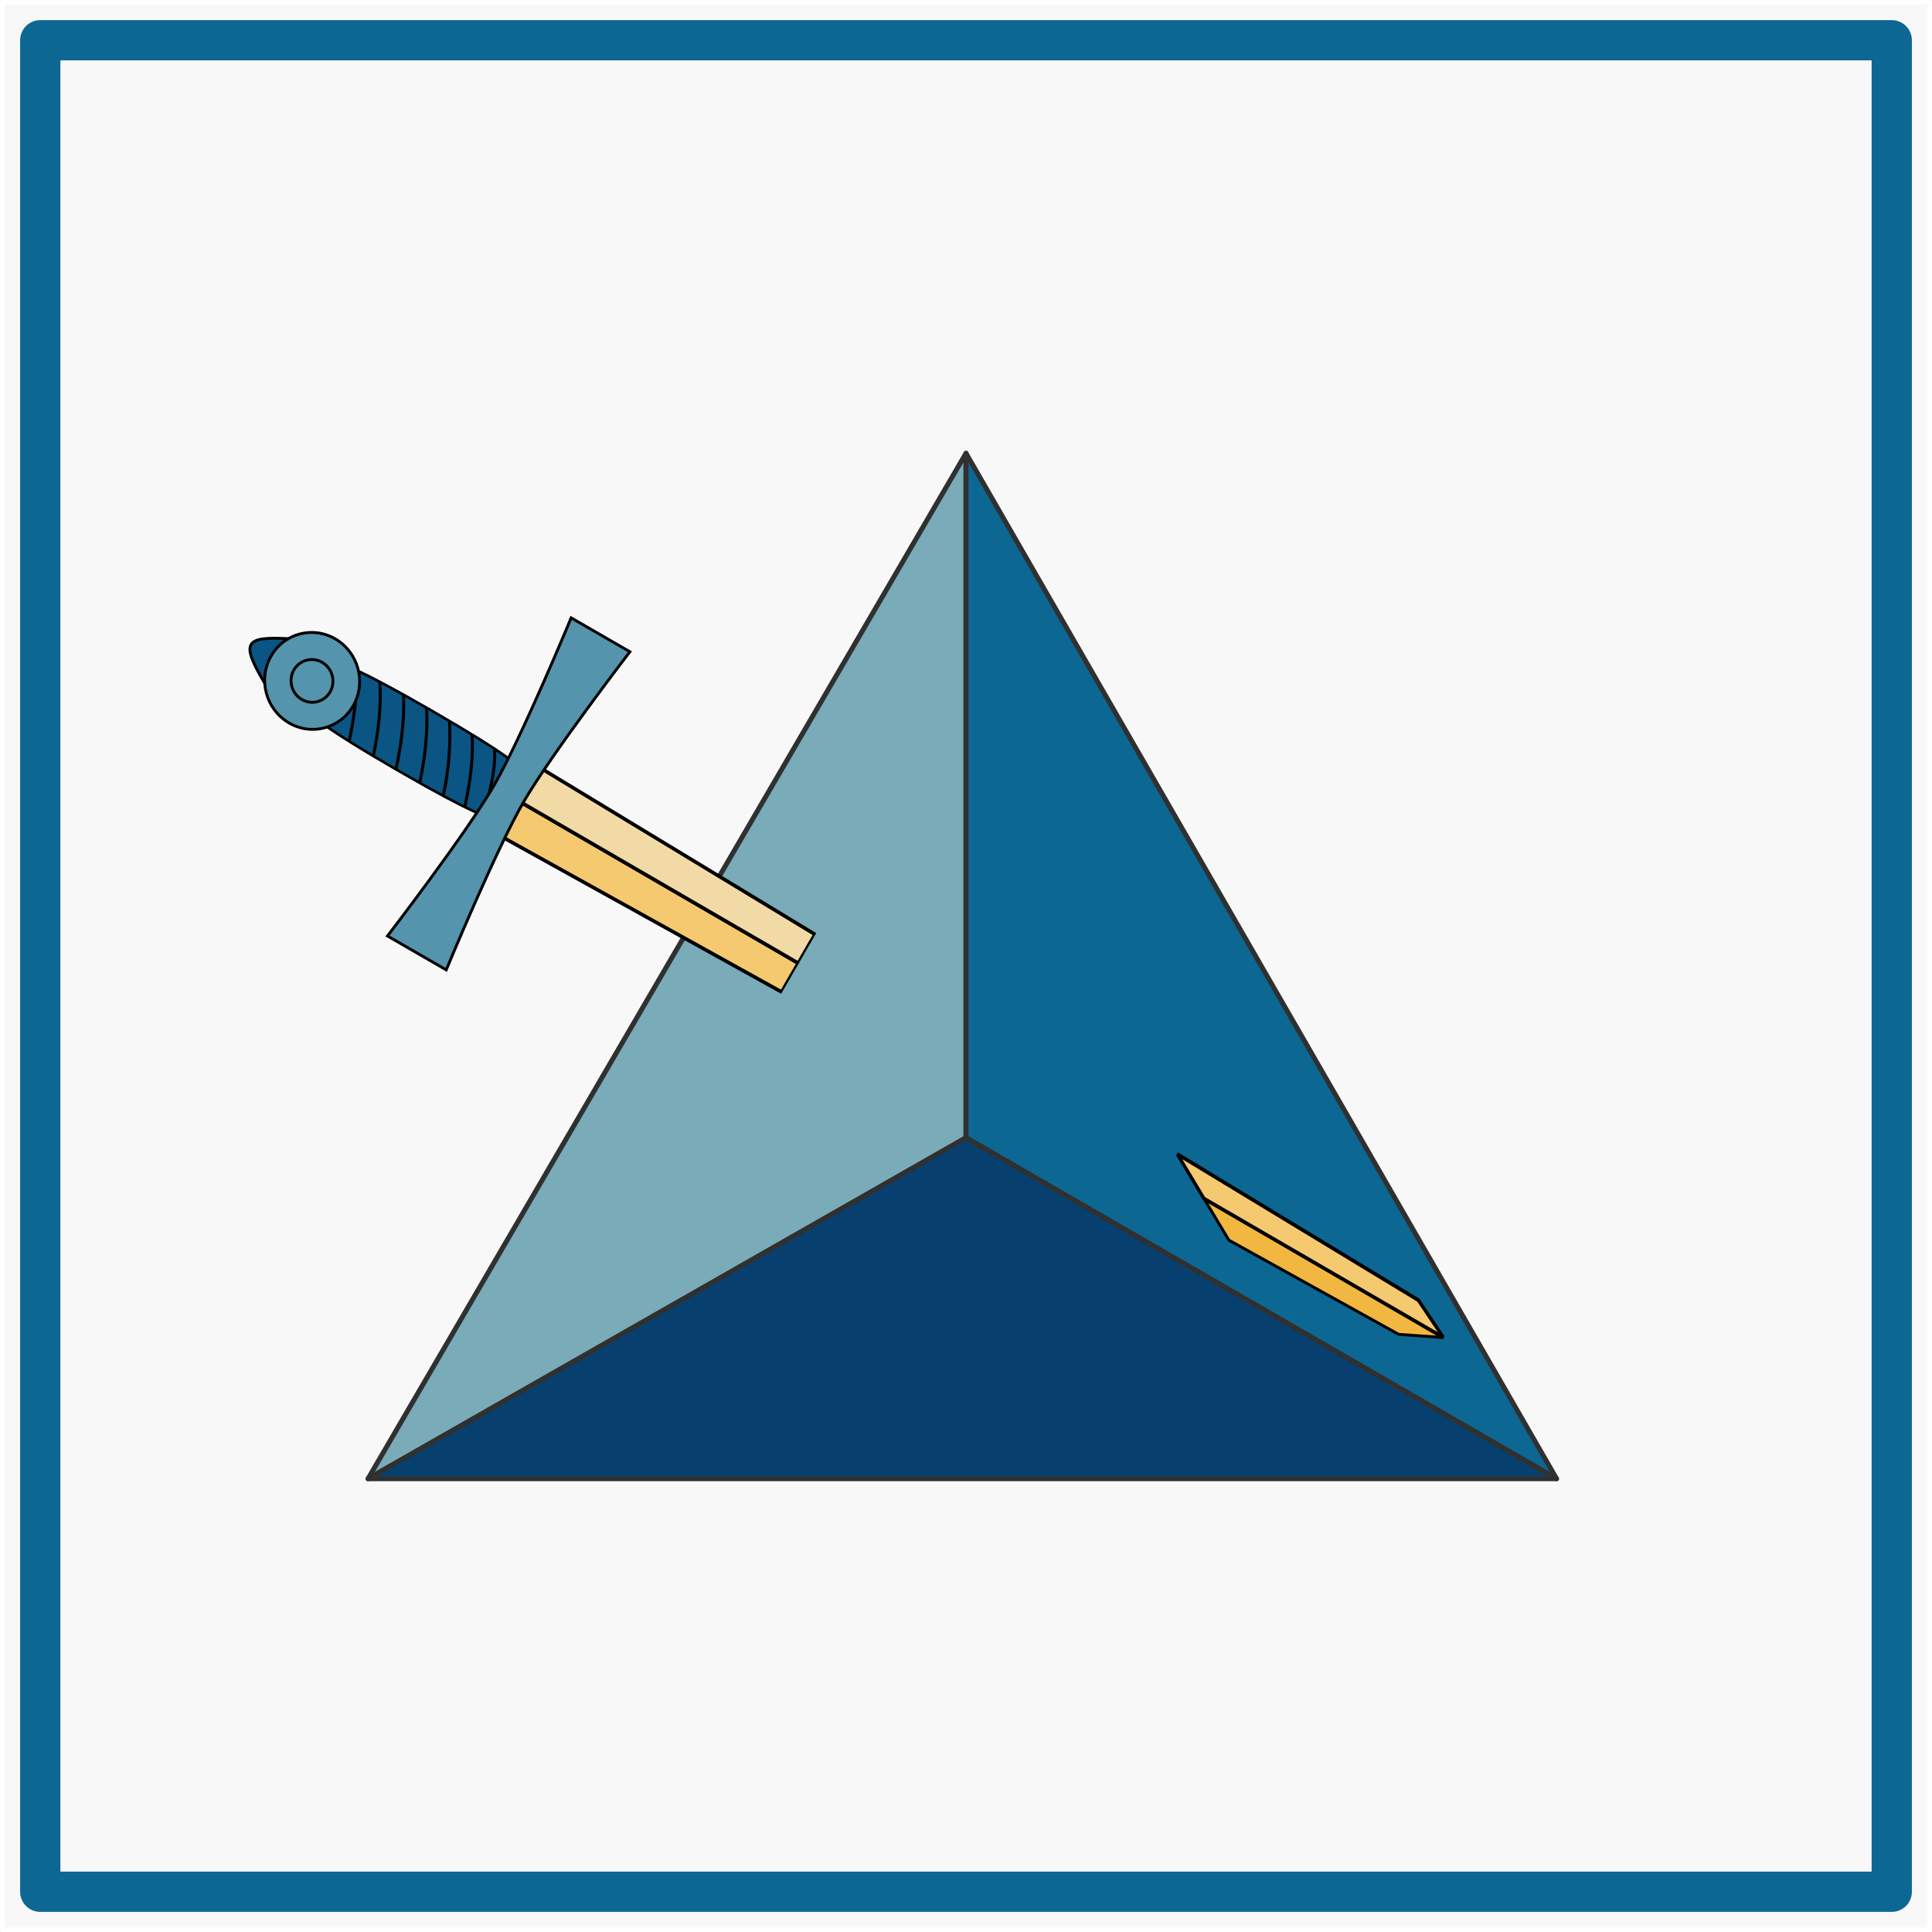
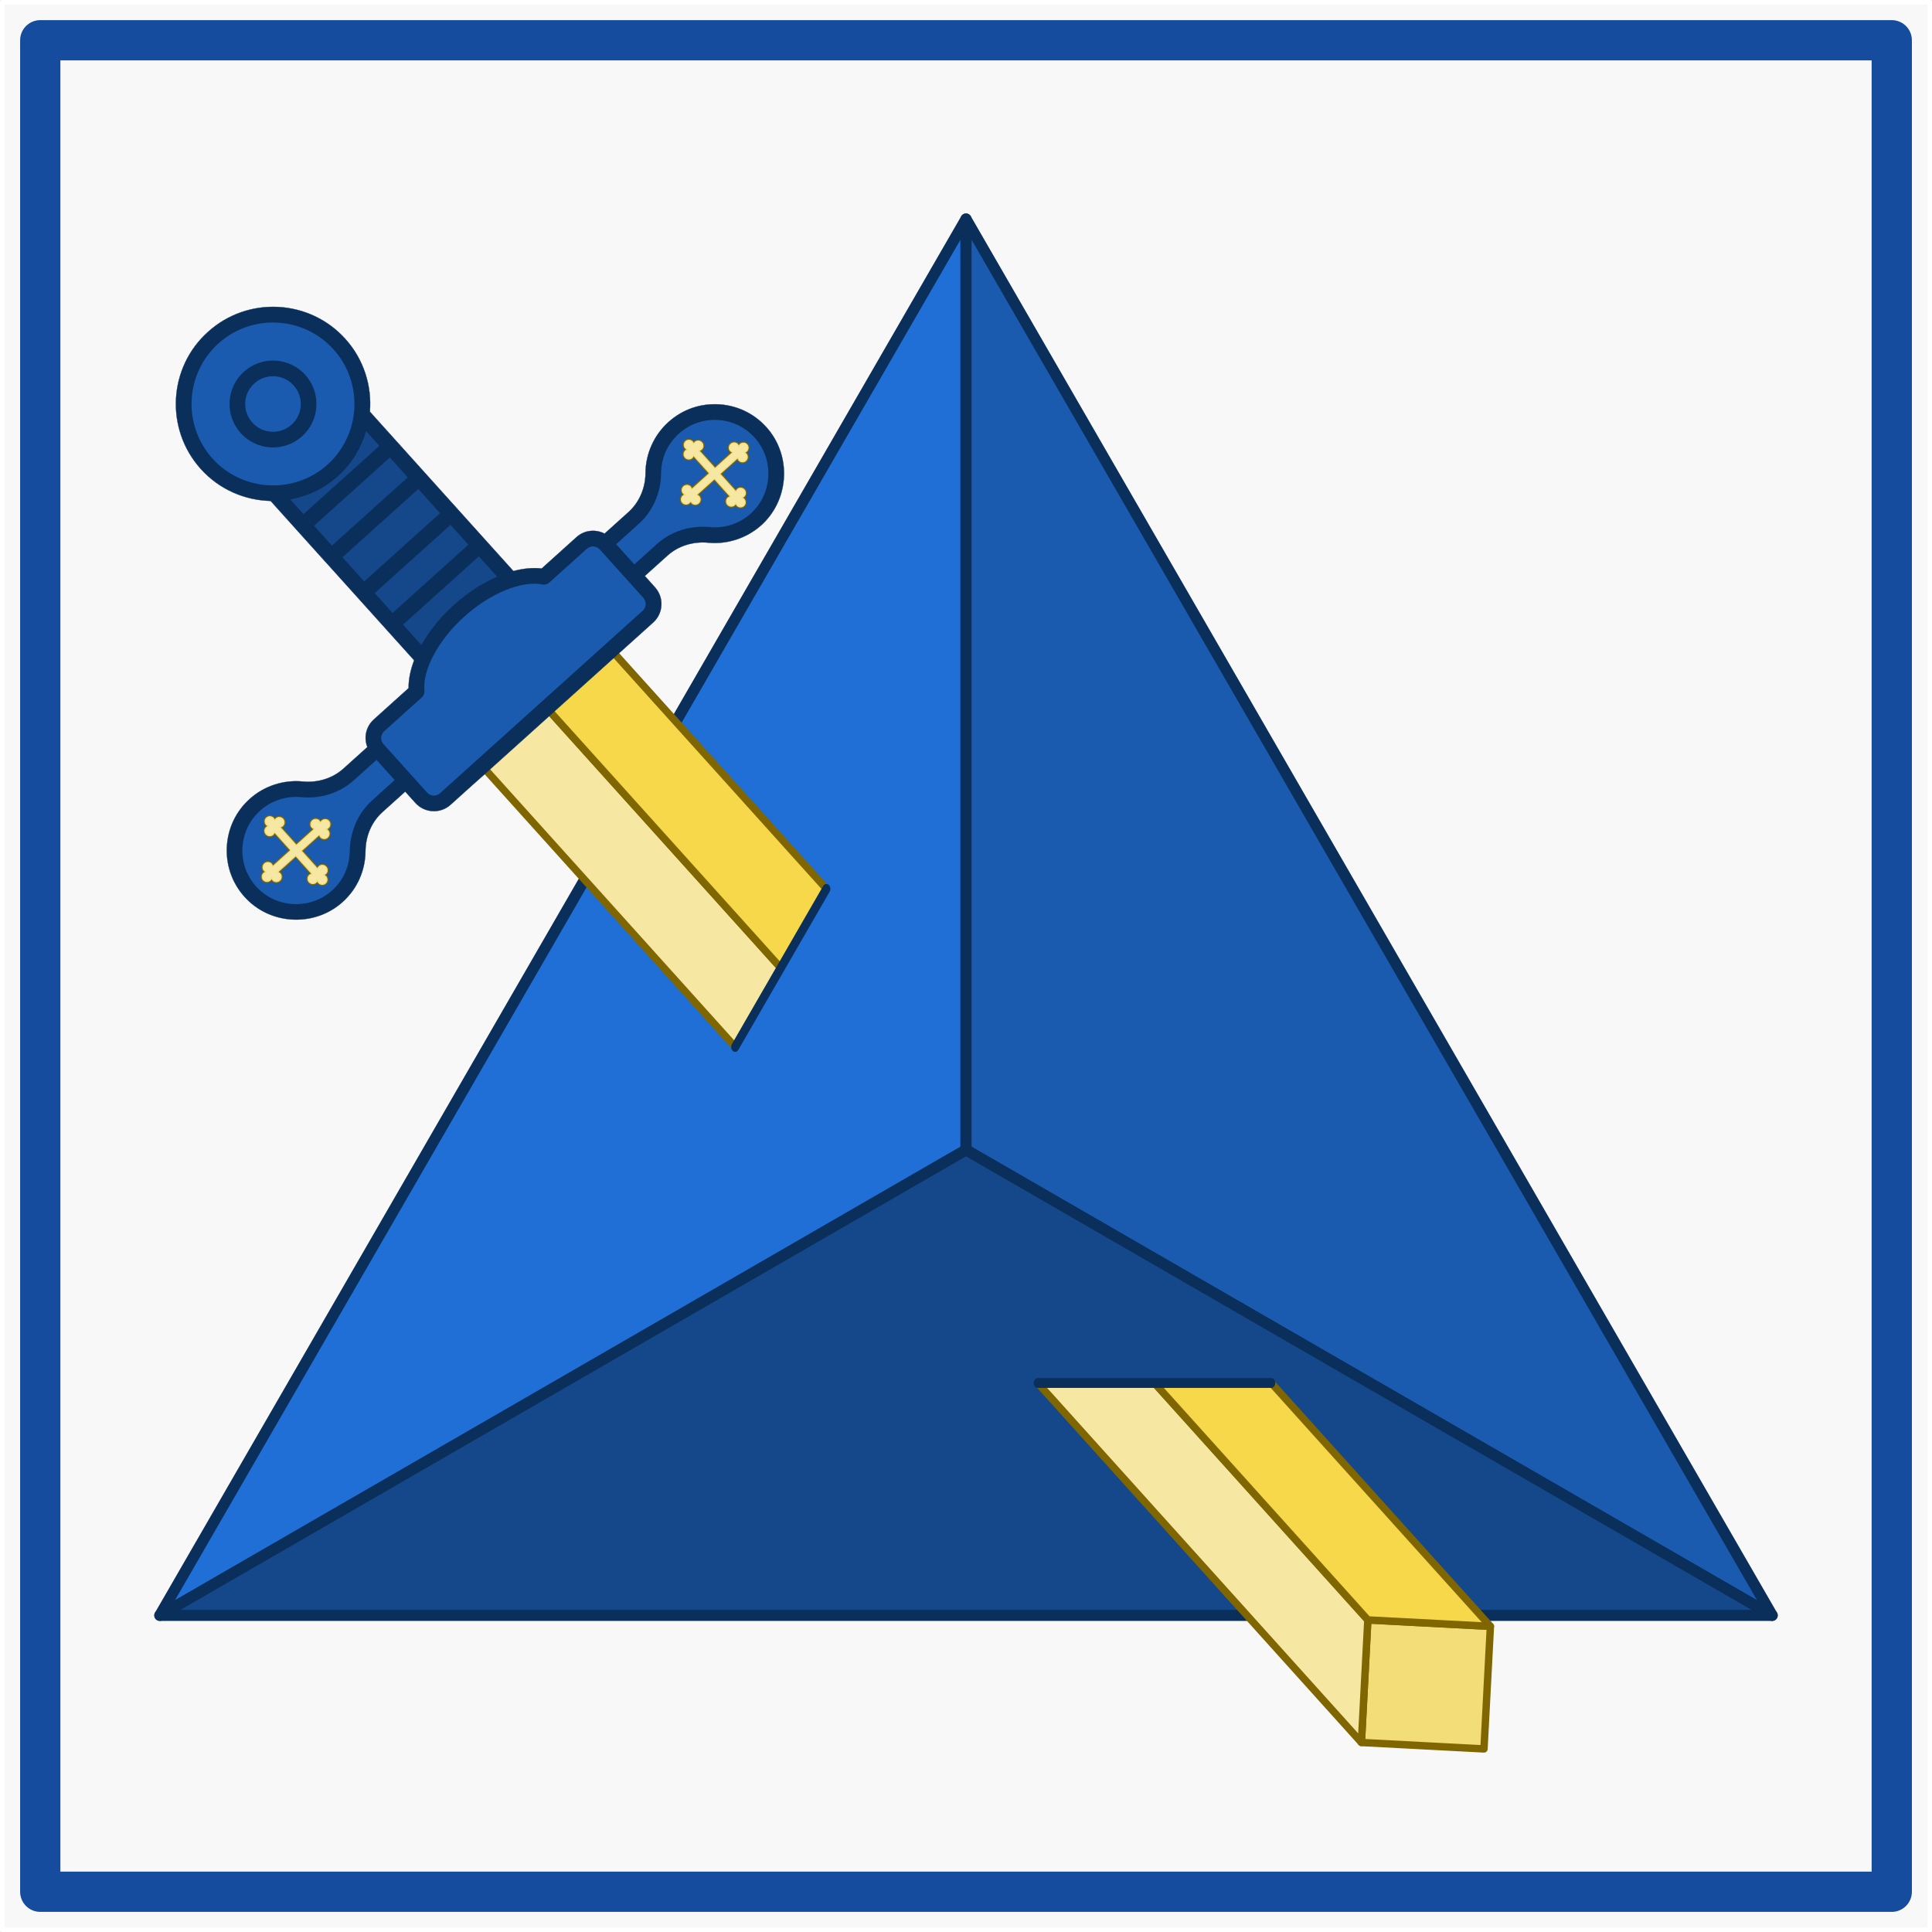
<svg xmlns="http://www.w3.org/2000/svg" width="120mm" height="120mm" viewBox="0 0 120 120" version="1.1" id="svg1">
  <defs id="defs1">
    <path id="path_63" d="m -145.707,-0.657 c 0.126,0.42 0.647,0.683 1.661,0.744 9.364,0.565 52.918,-12.931 76.927,-16.19 24.009,-3.26 44.568,-3.458 67.124,-3.367 22.556,0.091 44.205,0.652 68.213,3.912 24.008,3.26 66.121,15.887 75.837,15.646 1.193,-0.03 1.787,-0.287 1.916,-0.719" />
    <path id="path1" d="m -145.707,-0.657 c 0.126,0.42 0.647,0.683 1.661,0.744 9.364,0.565 52.918,-12.931 76.927,-16.19 24.009,-3.26 44.568,-3.458 67.124,-3.367 22.556,0.091 44.205,0.652 68.213,3.912 24.008,3.26 66.121,15.887 75.837,15.646 1.193,-0.03 1.787,-0.287 1.916,-0.719" />
  </defs>
  <g id="layer1" transform="translate(-50.56684,-44.35985)">
    <rect style="fill:#f8f8f8;stroke:#ffffff;stroke-width:0.281;stroke-linecap:round;stroke-linejoin:round;fill-opacity:1" id="rect2" width="119.719" height="119.719" x="50.708" y="44.501" />
-     <rect style="display:inline;fill:none;fill-opacity:1;stroke:#0c6793;stroke-width:2.5;stroke-linecap:round;stroke-linejoin:round;stroke-dasharray:none;stroke-opacity:1" id="rect1" width="115" height="115" x="53.067" y="46.86" />
-     <g id="g3" transform="matrix(0.2227778,0,0,0.2319636,-58.93068,-100.2118)" style="display:inline;stroke-width:2;stroke-miterlimit:4;stroke-dasharray:none">
-       <g id="layer1-7" transform="matrix(0.6889255,0,0,0.6616441,414.3072,573.9175)" style="display:inline;stroke:#303030;stroke-linecap:round;stroke-linejoin:round;stroke-opacity:1" mask="none" clip-path="none">
-         <path fill="#cbcb00" d="M 261,673 503,258 v 277 z" id="path1-3" style="fill:#79abb9;fill-opacity:1;stroke:#303030;stroke-linecap:round;stroke-linejoin:round;stroke-opacity:1" />
-         <path fill="#7b7b00" d="M 503,535 V 258 l 239,415 z" id="path2-8" style="fill:#0c6793;fill-opacity:1;stroke:#303030;stroke-linecap:round;stroke-linejoin:round;stroke-opacity:1" />
-         <path fill="#474700" d="M 261,673 503,535 742,673 Z" id="path3-2" style="fill:#07406e;fill-opacity:1;stroke:#303030;stroke-linecap:round;stroke-linejoin:round;stroke-opacity:1" />
+     <rect style="display:inline;fill:none;fill-opacity:1;stroke:#154c9e;stroke-width:2.5;stroke-linecap:round;stroke-linejoin:round;stroke-dasharray:none;stroke-opacity:1" id="rect1" width="115" height="115" x="53.067" y="46.86" />
+     <g id="g103-1" transform="matrix(0.19829,0,0,0.2471164,11.9987,-5.801845)" style="display:inline;vector-effect:non-scaling-stroke;stroke:none;stroke-width:0.858;stroke-dasharray:none;-inkscape-stroke:hairline">
+       <g id="g15-7-6" style="display:inline;vector-effect:non-scaling-stroke;stroke:none;stroke-width:0.858;stroke-dasharray:none;-inkscape-stroke:hairline" transform="matrix(0.4396535,0,0,0.3527879,-31.08396,-654.8972)">
+         <path id="path12-8" style="display:inline;fill:#1f6fd6;fill-opacity:1;stroke:#0b2f5b;stroke-width:7.897;stroke-linecap:round;stroke-linejoin:round;stroke-dasharray:none;stroke-opacity:1" d="M 494.553,-1879.324 -79.824,-884.468 494.553,-1216.086 Z" transform="translate(706.7916,4467.088)" />
+         <path id="path14-3" style="display:inline;fill:#1a5bb0;fill-opacity:1;stroke:#0b2f5b;stroke-width:7.897;stroke-linecap:round;stroke-linejoin:round;stroke-dasharray:none;stroke-opacity:1" d="m 1775.723,3582.622 -574.38,-994.855 v 663.235 z" />
+         <path id="path15-6-2" style="display:inline;fill:#14488a;fill-opacity:1;stroke:#0b2f5b;stroke-width:7.897;stroke-linecap:round;stroke-linejoin:round;stroke-dasharray:none;stroke-opacity:1" d="M 626.963,3582.619 H 1775.723 l -574.378,-331.617 z" />
      </g>
-       <g id="layer2" transform="matrix(-0.5804401,0.9655398,-1.005352,-0.5574547,1237.329,666.7798)" clip-path="none" style="display:inline">
-         <g stroke-linecap="round" style="display:inline" id="g2" transform="translate(132.1645,68.75571)">
-           <path id="path1-7" style="opacity:1;fill:#f5c96f;fill-opacity:1;fill-rule:evenodd;stroke:#000000;stroke-width:0.47;stroke-linecap:butt;stroke-linejoin:miter;stroke-miterlimit:4;stroke-dasharray:none;stroke-dashoffset:0" d="m 371.012,524.235 4.314,-0.732 9.392,67.324 -5.118,0.851 z" transform="matrix(-1.81,0.19,0.25,1.12,808.196,-432.03)" />
-           <path d="m 259.974,112.805 5.652,-10.175 -0.794,-46.621 -4.713,-9.681 z" style="display:inline;opacity:1;fill:#f1b741;fill-rule:evenodd;stroke:#000000;stroke-width:0.693;stroke-linecap:round;stroke-linejoin:bevel;stroke-dasharray:none;paint-order:normal" id="path3" />
-           <path id="path2-0" style="opacity:1;fill:#f2daa6;fill-opacity:1;fill-rule:evenodd;stroke:#000000;stroke-width:0.47;stroke-linecap:butt;stroke-linejoin:miter;stroke-miterlimit:4;stroke-dasharray:none;stroke-dashoffset:0" d="m 375.327,523.501 4.317,-0.732 10.194,67.207 -5.118,0.853 z" transform="matrix(-1.81,0.19,0.25,1.12,808.196,-432.027)" />
-           <path id="path1503" style="opacity:1;fill:#f5c96f;fill-opacity:1;fill-rule:evenodd;stroke:#000000;stroke-width:0.481;stroke-linecap:round;stroke-linejoin:bevel;stroke-miterlimit:4;stroke-dasharray:none;stroke-dashoffset:0;stroke-opacity:1;paint-order:normal" d="m 353.514,367.135 3.741,8.027 8.937,58.921 -4.589,-8.969 z" transform="matrix(-1.81,0.19,0.25,1.12,808.196,-432.027)" />
+       <g id="svg2-7-8" transform="matrix(-0.01659107,0.2540283,-0.3165767,-0.01331307,631.1202,294.8532)" style="display:inline;stroke-width:0.256">
+         <g id="g16-1-4" style="stroke-width:0.256">
+           <rect style="fill:#f3dd78;fill-opacity:1;stroke:#806600;stroke-width:7.301;stroke-linecap:round;stroke-linejoin:round;stroke-dasharray:none;stroke-opacity:1;paint-order:fill markers stroke" id="rect1-6" width="121.277" height="121.279" x="1239.133" y="-160.442" transform="skewX(-7.4322039e-4)" />
+           <path id="path3-4" style="fill:#f6e7a2;fill-opacity:1;stroke:#806600;stroke-width:7.301;stroke-linecap:round;stroke-linejoin:round;stroke-dasharray:none;stroke-opacity:1;paint-order:fill markers stroke" d="m 376.12,823.858 60.631,60.635 269.72,-269.721 -80.331,-40.933 z m 646.274,-525.01 338.011,-338.01 -121.266,-0.004 -222.784,222.792 z" />
+           <path id="rect3-8" style="fill:#f6d84a;fill-opacity:1;stroke:#806600;stroke-width:7.301;stroke-linecap:round;stroke-linejoin:round;stroke-dasharray:none;stroke-opacity:1;paint-order:fill markers stroke" d="m 315.474,763.211 60.646,60.648 250.02,-250.019 -80.359,-40.931 z m 700.882,-579.584 222.784,-222.792 -0.011,-121.279 -228.813,228.807 z" />
        </g>
-         <g stroke-linecap="round" id="g14-2" transform="translate(132.1645,68.75571)">
-           <g style="display:inline" id="g10">
-             <path d="m 51.801,332.339 h 24.95 c 0,0 2,2.635 2,34.931 0,32.132 -2,34.931 -2,34.931 H 51.801 c 0,0 -2,-2.724 -2,-34.931 0,-32.371 2,-34.931 2,-34.931 z" style="opacity:1;fill:#0a5583;fill-opacity:1;fill-rule:nonzero;stroke:#000000;stroke-width:1.1;stroke-linecap:butt;stroke-linejoin:miter;stroke-miterlimit:4;stroke-dasharray:none;stroke-dashoffset:0" transform="matrix(0.57,0,0,0.68,222.84,82.036)" id="path3-1" />
-             <path d="m 50.193,350.905 c 8.623,-4.716 17.901,-7.792 27.393,-10.334" style="opacity:1;fill:none;fill-rule:evenodd;stroke:#000000;stroke-width:1.1;stroke-linecap:butt;stroke-linejoin:miter;stroke-miterlimit:4;stroke-dasharray:none;stroke-dashoffset:0" transform="matrix(0.57,0,0,0.68,222.843,82.067)" id="path4-1" />
-             <path d="m 49.865,360.227 c 8.623,-4.716 18.721,-8.612 28.213,-11.154" style="opacity:1;fill:none;fill-rule:evenodd;stroke:#000000;stroke-width:1.1;stroke-linecap:butt;stroke-linejoin:miter;stroke-miterlimit:4;stroke-dasharray:none;stroke-dashoffset:0" transform="matrix(0.57,0,0,0.68,222.847,82.098)" id="path5-4" />
-             <path d="m 49.865,369.549 c 8.623,-4.716 18.885,-8.448 28.377,-10.99" style="opacity:1;fill:none;fill-rule:evenodd;stroke:#000000;stroke-width:1.1;stroke-linecap:butt;stroke-linejoin:miter;stroke-miterlimit:4;stroke-dasharray:none;stroke-dashoffset:0" transform="matrix(0.57,0,0,0.68,222.852,82.116)" id="path6-3" />
-             <path d="m 50.029,378.872 c 8.623,-4.716 19.213,-8.284 28.705,-10.826" style="opacity:1;fill:none;fill-rule:evenodd;stroke:#000000;stroke-width:1.1;stroke-linecap:butt;stroke-linejoin:miter;stroke-miterlimit:4;stroke-dasharray:none;stroke-dashoffset:0" transform="matrix(0.57,0,0,0.68,222.843,82.137)" id="path7-7" />
-             <path d="m 50.521,388.194 c 8.623,-4.716 18.393,-8.284 27.885,-10.826" style="opacity:1;fill:none;fill-rule:evenodd;stroke:#000000;stroke-width:1.1;stroke-linecap:butt;stroke-linejoin:miter;stroke-miterlimit:4;stroke-dasharray:none;stroke-dashoffset:0" transform="matrix(0.57,0,0,0.68,222.848,82.17)" id="path8-4" />
-             <path d="m 51.177,397.516 c 8.623,-4.716 17.901,-7.792 27.393,-10.334" style="opacity:1;fill:none;fill-rule:evenodd;stroke:#000000;stroke-width:1.1;stroke-linecap:butt;stroke-linejoin:miter;stroke-miterlimit:4;stroke-dasharray:none;stroke-dashoffset:0" transform="matrix(0.57,0,0,0.68,222.844,82.202)" id="path9-4" />
-             <path d="m 50.344,341.751 c 8.623,-4.716 17.103,-6.085 26.595,-8.627" style="opacity:1;fill:none;fill-rule:evenodd;stroke:#000000;stroke-width:1.1;stroke-linecap:butt;stroke-linejoin:miter;stroke-miterlimit:4;stroke-dasharray:none;stroke-dashoffset:0" transform="matrix(0.57,0,0,0.68,222.835,82.04)" id="path10-3" />
+         <g id="g17-1-6" style="stroke-width:0.256">
+           <path style="fill:#0b2f5b;fill-opacity:1;stroke:#0b2f5b;stroke-width:0.256;stroke-opacity:1" d="m 450.913,876.648 -127.6,-127.6 -10.932,-10.956 -20.484,-20.484 c -4.641,-4.641 -10.828,-7.219 -17.391,-7.219 -6.563,0 -12.75,2.578 -17.391,7.219 l -10.688,10.641 -21.375,-21.375 c -10.031,-10.031 -15.422,-24.469 -14.766,-39.609 0.797,-18.797 -6.328,-37.312 -19.5,-50.812 -25.734,-26.203 -68.578,-27.234 -95.484,-2.344 -13.828,12.797 -21.656,30.188 -22.031,48.984 -0.375,18.844 6.75,36.516 20.109,49.828 13.547,13.547 32.297,20.812 51.422,19.969 15,-0.703 29.344,4.688 39.422,14.766 l 22.5,22.5 c -4.125,9.047 -2.531,20.109 4.922,27.516 l 32.766,32.766 c -0.562,8.578 0.844,18 3.984,27.75 l -149.86,149.86 c -25.453,-0.703 -51.141,8.578 -70.5,27.938 -37.453,37.453 -37.453,98.344 0,135.79 18.703,18.844 43.312,28.219 67.875,28.219 24.609,0 49.172,-9.375 67.875,-28.078 19.406,-19.406 28.641,-45.094 27.938,-70.547 l 27.703,-27.656 c 0,0 0.047,0 0.047,-0.047 l 29.625,-29.625 v -0.047 l 92.484,-92.484 c 9.75,3.141 19.172,4.594 27.703,3.984 l 32.766,32.766 c 4.781,4.781 11.109,7.172 17.391,7.172 3.469,0 6.938,-0.797 10.172,-2.25 l 22.5,22.5 c 10.078,10.078 15.469,24.469 14.812,39.422 -0.844,19.172 6.422,37.922 19.922,51.469 12.984,12.984 30.141,20.062 48.422,20.062 h 1.359 c 18.797,-0.375 36.234,-8.203 49.031,-22.031 24.891,-26.953 23.812,-69.75 -2.391,-95.484 -13.641,-13.359 -31.688,-20.25 -50.766,-19.453 -15.422,0.609 -29.438,-4.641 -39.609,-14.812 l -21.328,-21.328 10.641,-10.641 c 4.641,-4.641 7.219,-10.828 7.219,-17.391 0,-6.563 -2.578,-12.75 -7.219,-17.391 l -20.484,-20.484 z" id="path16-8" />
+           <path style="fill:#1a5bb0;fill-opacity:1;stroke-width:0.256" d="m 471.393,931.878 -45.469,45.469 c -3.562,3.562 -9.328,3.562 -12.844,0 l -35.391,-35.391 c -1.453,-1.453 -3.422,-2.25 -5.484,-2.25 -0.375,0 -0.75,0.047 -1.125,0.094 -20.719,3.047 -51,-11.25 -75.328,-35.625 -24.328,-24.328 -38.625,-54.609 -35.625,-75.328 0.375,-2.438 -0.469,-4.875 -2.203,-6.609 l -35.297,-35.344 c -3.562,-3.562 -3.562,-9.328 0,-12.844 l 29.156,-29.156 c 0.047,-0.047 0.094,-0.047 0.188,-0.094 0.047,-0.047 0.047,-0.094 0.094,-0.188 l 15.984,-15.984 c 3.562,-3.562 9.328,-3.562 12.844,0 l 190.45,190.45 c 3.609,3.516 3.609,9.281 0.047,12.797 z" id="path13-0" />
+           <path style="fill:#1a5bb0;fill-opacity:1;stroke-width:0.256" d="m 482.081,985.831 c 13.078,13.078 31.734,20.109 51.188,19.359 14.766,-0.609 28.781,4.734 39.281,15.047 20.297,19.922 21.141,53.062 1.875,73.922 -9.938,10.734 -23.438,16.781 -37.969,17.062 -14.531,0.281 -28.266,-5.203 -38.578,-15.516 -10.453,-10.5 -16.078,-25.031 -15.422,-39.844 0.844,-19.312 -6.234,-37.922 -19.359,-51.047 l -21.328,-21.328 18.938,-18.938 z" id="path11-4" />
+           <path style="fill:#14488a;fill-opacity:1;stroke-width:0.256" d="m 306.951,964.315 -71.297,-71.297 19.125,-19.125 c 6.984,14.156 17.203,28.406 30.047,41.25 12.844,12.844 27.094,23.062 41.25,30.047 z" id="path10-0" />
+           <path style="fill:#14488a;fill-opacity:1;stroke-width:0.256" d="m 163.791,1036.174 c -13.078,-13.078 -29.062,-21.469 -45.844,-25.406 l 13.828,-13.828 71.297,71.297 -13.828,13.828 c -3.938,-16.875 -12.375,-32.812 -25.453,-45.891 z" id="path9-9" />
+           <path style="fill:#1a5bb0;fill-opacity:1;stroke-width:0.256" d="m 152.869,1160.954 c -31.406,31.406 -82.453,31.406 -113.86,0 -31.407,-31.406 -31.406,-82.453 0,-113.86 15.703,-15.703 36.328,-23.531 56.953,-23.531 20.625,0 41.25,7.828 56.953,23.531 31.312,31.406 31.312,82.5 -0.047,113.86 z" id="path8-2" />
+           <path style="fill:#14488a;fill-opacity:1;stroke-width:0.256" d="m 277.319,993.934 -71.297,-71.297 18.656,-18.656 71.297,71.297 z" id="path7-4" />
+           <path style="fill:#14488a;fill-opacity:1;stroke-width:0.256" d="m 213.991,1057.215 -71.297,-71.297 18.656,-18.656 71.297,71.297 z" id="path6-9-6" />
+           <path style="fill:#14488a;fill-opacity:1;stroke-width:0.256" d="m 243.616,1027.59 -71.297,-71.297 22.734,-22.734 71.297,71.297 z" id="path5-2" />
+           <path style="fill:#1a5bb0;fill-opacity:1;stroke-width:0.256" d="m 144.1,717.51 c -15.047,0.656 -29.156,-4.828 -39.797,-15.469 -10.312,-10.312 -15.844,-24 -15.562,-38.578 0.281,-14.531 6.328,-27.984 17.062,-37.922 20.812,-19.312 54,-18.469 73.922,1.781 10.219,10.406 15.703,24.75 15.094,39.281 -0.844,19.453 6.188,38.109 19.312,51.234 l 21.375,21.375 -18.938,18.938 -21.375,-21.375 c -13.172,-13.125 -31.734,-20.156 -51.094,-19.266 z" id="path1-6-5" />
+           <path d="m 95.953,1061.1 c -11.484,0 -22.266,4.453 -30.375,12.562 -16.734,16.734 -16.734,43.969 0,60.75 8.109,8.109 18.891,12.562 30.375,12.562 11.484,0 22.266,-4.453 30.375,-12.562 16.734,-16.734 16.734,-44.016 0,-60.75 -8.109,-8.109 -18.891,-12.562 -30.375,-12.562 z m 19.406,62.344 c -5.203,5.203 -12.094,8.062 -19.406,8.062 -7.312,0 -14.25,-2.859 -19.406,-8.062 -10.688,-10.688 -10.688,-28.125 0,-38.812 5.203,-5.203 12.094,-8.062 19.406,-8.062 7.312,0 14.25,2.859 19.406,8.062 10.734,10.688 10.734,28.125 0,38.812 z" id="path2-5-3" style="fill:#0b2f5b;fill-opacity:1;stroke-width:0.256" />
+           <g id="g39-1" transform="matrix(1.003155,2.988775e-8,2.9887802e-8,1.003156,-195.2055,-202.186)" style="stroke-width:0.191">
+             <path d="m 319.241,885.898 c 0.889,0.168 1.735,0.592 2.418,1.275 1.831,1.831 1.815,4.836 -0.053,6.703 -1.868,1.868 -4.886,1.897 -6.717,0.066 -0.583,-0.583 -0.97,-1.283 -1.176,-2.031 -0.207,0.816 -0.613,1.586 -1.255,2.228 -1.868,1.868 -4.872,1.91 -6.703,0.079 -1.831,-1.831 -1.789,-4.836 0.079,-6.703 0.642,-0.642 1.412,-1.048 2.228,-1.255 -0.748,-0.206 -1.448,-0.593 -2.031,-1.176 -1.831,-1.831 -1.802,-4.849 0.066,-6.716 1.868,-1.868 4.872,-1.884 6.703,-0.053 0.683,0.683 1.107,1.529 1.275,2.418 l 16.706,-16.706 -16.706,-16.706 c -0.168,0.889 -0.592,1.735 -1.275,2.418 -1.831,1.831 -4.836,1.815 -6.703,-0.053 -1.868,-1.868 -1.897,-4.886 -0.066,-6.716 0.583,-0.583 1.283,-0.97 2.031,-1.176 -0.816,-0.207 -1.586,-0.613 -2.228,-1.255 -1.868,-1.868 -1.91,-4.872 -0.079,-6.703 1.831,-1.831 4.836,-1.789 6.703,0.079 0.642,0.642 1.048,1.412 1.255,2.228 0.206,-0.748 0.593,-1.448 1.176,-2.031 1.831,-1.831 4.849,-1.802 6.717,0.066 1.868,1.868 1.884,4.872 0.053,6.703 -0.683,0.683 -1.529,1.107 -2.418,1.275 l 16.706,16.706 16.706,-16.706 c -0.889,-0.168 -1.735,-0.592 -2.418,-1.275 -1.831,-1.831 -1.815,-4.836 0.053,-6.703 1.868,-1.868 4.886,-1.897 6.717,-0.066 0.583,0.583 0.97,1.283 1.176,2.031 0.207,-0.816 0.613,-1.586 1.255,-2.228 1.868,-1.868 4.872,-1.91 6.703,-0.079 1.831,1.831 1.789,4.836 -0.079,6.703 -0.642,0.642 -1.412,1.049 -2.228,1.255 0.748,0.206 1.448,0.593 2.031,1.176 1.831,1.831 1.802,4.849 -0.066,6.716 -1.868,1.868 -4.872,1.883 -6.703,0.053 -0.683,-0.683 -1.107,-1.529 -1.275,-2.418 l -16.706,16.706 16.706,16.706 c 0.168,-0.889 0.592,-1.735 1.275,-2.418 1.831,-1.831 4.836,-1.815 6.703,0.053 1.868,1.868 1.897,4.886 0.066,6.716 -0.583,0.583 -1.283,0.97 -2.031,1.176 0.816,0.207 1.586,0.613 2.228,1.255 1.868,1.868 1.91,4.872 0.079,6.703 -1.831,1.831 -4.836,1.789 -6.703,-0.079 -0.642,-0.642 -1.049,-1.412 -1.255,-2.228 -0.206,0.748 -0.593,1.448 -1.176,2.031 -1.831,1.831 -4.849,1.802 -6.717,-0.066 -1.868,-1.868 -1.884,-4.872 -0.053,-6.703 0.683,-0.683 1.529,-1.107 2.418,-1.275 l -16.706,-16.706 z" fill="#ebebeb" stroke="#000000" stroke-linejoin="round" stroke-width="3" id="path4-9" style="fill:#806600;fill-opacity:1;stroke:#806600;stroke-width:2.818;stroke-dasharray:none;stroke-opacity:1" />
+             <path d="m 319.241,885.898 c 0.889,0.168 1.735,0.592 2.418,1.275 1.831,1.831 1.815,4.836 -0.053,6.703 -1.868,1.868 -4.886,1.897 -6.717,0.066 -0.583,-0.583 -0.97,-1.283 -1.176,-2.031 -0.207,0.816 -0.613,1.586 -1.255,2.228 -1.868,1.868 -4.872,1.91 -6.703,0.079 -1.831,-1.831 -1.789,-4.836 0.079,-6.703 0.642,-0.642 1.412,-1.048 2.228,-1.255 -0.748,-0.206 -1.448,-0.593 -2.031,-1.176 -1.831,-1.831 -1.802,-4.849 0.066,-6.716 1.868,-1.868 4.872,-1.884 6.703,-0.053 0.683,0.683 1.107,1.529 1.275,2.418 l 16.706,-16.706 -16.706,-16.706 c -0.168,0.889 -0.592,1.735 -1.275,2.418 -1.831,1.831 -4.836,1.815 -6.703,-0.053 -1.868,-1.868 -1.897,-4.886 -0.066,-6.716 0.583,-0.583 1.283,-0.97 2.031,-1.176 -0.816,-0.207 -1.586,-0.613 -2.228,-1.255 -1.868,-1.868 -1.91,-4.872 -0.079,-6.703 1.831,-1.831 4.836,-1.789 6.703,0.079 0.642,0.642 1.048,1.412 1.255,2.228 0.206,-0.748 0.593,-1.448 1.176,-2.031 1.831,-1.831 4.849,-1.802 6.717,0.066 1.868,1.868 1.884,4.872 0.053,6.703 -0.683,0.683 -1.529,1.107 -2.418,1.275 l 16.706,16.706 16.706,-16.706 c -0.889,-0.168 -1.735,-0.592 -2.418,-1.275 -1.831,-1.831 -1.815,-4.836 0.053,-6.703 1.868,-1.868 4.886,-1.897 6.717,-0.066 0.583,0.583 0.97,1.283 1.176,2.031 0.207,-0.816 0.613,-1.586 1.255,-2.228 1.868,-1.868 4.872,-1.91 6.703,-0.079 1.831,1.831 1.789,4.836 -0.079,6.703 -0.642,0.642 -1.412,1.049 -2.228,1.255 0.748,0.206 1.448,0.593 2.031,1.176 1.831,1.831 1.802,4.849 -0.066,6.716 -1.868,1.868 -4.872,1.883 -6.703,0.053 -0.683,-0.683 -1.107,-1.529 -1.275,-2.418 l -16.706,16.706 16.706,16.706 c 0.168,-0.889 0.592,-1.735 1.275,-2.418 1.831,-1.831 4.836,-1.815 6.703,0.053 1.868,1.868 1.897,4.886 0.066,6.716 -0.583,0.583 -1.283,0.97 -2.031,1.176 0.816,0.207 1.586,0.613 2.228,1.255 1.868,1.868 1.91,4.872 0.079,6.703 -1.831,1.831 -4.836,1.789 -6.703,-0.079 -0.642,-0.642 -1.049,-1.412 -1.255,-2.228 -0.206,0.748 -0.593,1.448 -1.176,2.031 -1.831,1.831 -4.849,1.802 -6.717,-0.066 -1.868,-1.868 -1.884,-4.872 -0.053,-6.703 0.683,-0.683 1.529,-1.107 2.418,-1.275 l -16.706,-16.706 z" fill="#ebebeb" stroke="#000000" stroke-linejoin="round" stroke-width="3" id="path1-2-9" style="fill:#f6e7a2;fill-opacity:1;stroke:#f3dd78;stroke-width:0.908;stroke-dasharray:none;stroke-opacity:1" />
          </g>
-           <path d="m -0.595,317.397 c 0,0 45.41,6 64.871,6 19.461,0 64.871,-6 64.871,-6 v 23.96 c 0,0 -45.41,-6 -64.871,-6 -19.461,0 -64.871,6 -64.871,6 z" style="opacity:1;fill:#5494ac;fill-opacity:1;fill-rule:nonzero;stroke:#000000;stroke-width:1;stroke-linecap:butt;stroke-linejoin:miter;stroke-miterlimit:4;stroke-dasharray:none;stroke-dashoffset:0" transform="matrix(0.68,0,0,0.68,215.58,82.042)" id="path11-0" />
-           <path d="m 55.289,423.388 c 7.243,14.329 9.747,14.568 17.974,0" style="opacity:1;fill:#0a5583;fill-opacity:1;fill-rule:evenodd;stroke:#000000;stroke-width:1;stroke-linecap:butt;stroke-linejoin:miter;stroke-miterlimit:4;stroke-dasharray:none;stroke-dashoffset:0" transform="matrix(0.68,0,0,0.68,215.7,82.25)" id="path12-7" />
-           <path d="m 89.928,413.366 c -0.14,9.363 7.329,16.888 16.684,16.809 9.354,-0.079 17.051,-7.734 17.191,-17.096 0.14,-9.363 -7.329,-16.888 -16.684,-16.809 -9.354,0.079 -17.051,7.734 -17.191,17.096 z" style="opacity:1;fill:#5494ac;fill-opacity:1;fill-rule:evenodd;stroke:#000000;stroke-width:1;stroke-linecap:butt;stroke-linejoin:miter;stroke-miterlimit:4;stroke-dasharray:none;stroke-dashoffset:0" transform="matrix(0.68,0,0,0.68,186.725,79.47)" id="path13-9" />
-           <path d="m 99.393,413.285 c -0.062,4.13 3.234,7.45 7.36,7.415 4.127,-0.035 7.522,-3.412 7.584,-7.542 0.062,-4.13 -3.233,-7.45 -7.36,-7.415 -4.127,0.035 -7.522,3.412 -7.584,7.542 z" style="opacity:1;fill:#5494ac;fill-opacity:1;fill-rule:evenodd;stroke:#000000;stroke-width:1;stroke-linecap:butt;stroke-linejoin:miter;stroke-miterlimit:4;stroke-dasharray:none;stroke-dashoffset:0" transform="matrix(0.68,0,0,0.68,186.745,79.5)" id="path14-9" />
+           <g id="g42-3" transform="matrix(1.017659,0,0,1.017659,193.4934,178.9092)" style="stroke-width:0.188">
+             <path d="m 319.241,885.898 c 0.889,0.168 1.735,0.592 2.418,1.275 1.831,1.831 1.815,4.836 -0.053,6.703 -1.868,1.868 -4.886,1.897 -6.717,0.066 -0.583,-0.583 -0.97,-1.283 -1.176,-2.031 -0.207,0.816 -0.613,1.586 -1.255,2.228 -1.868,1.868 -4.872,1.91 -6.703,0.079 -1.831,-1.831 -1.789,-4.836 0.079,-6.703 0.642,-0.642 1.412,-1.048 2.228,-1.255 -0.748,-0.206 -1.448,-0.593 -2.031,-1.176 -1.831,-1.831 -1.802,-4.849 0.066,-6.716 1.868,-1.868 4.872,-1.884 6.703,-0.053 0.683,0.683 1.107,1.529 1.275,2.418 l 16.706,-16.706 -16.706,-16.706 c -0.168,0.889 -0.592,1.735 -1.275,2.418 -1.831,1.831 -4.836,1.815 -6.703,-0.053 -1.868,-1.868 -1.897,-4.886 -0.066,-6.716 0.583,-0.583 1.283,-0.97 2.031,-1.176 -0.816,-0.207 -1.586,-0.613 -2.228,-1.255 -1.868,-1.868 -1.91,-4.872 -0.079,-6.703 1.831,-1.831 4.836,-1.789 6.703,0.079 0.642,0.642 1.048,1.412 1.255,2.228 0.206,-0.748 0.593,-1.448 1.176,-2.031 1.831,-1.831 4.849,-1.802 6.717,0.066 1.868,1.868 1.884,4.872 0.053,6.703 -0.683,0.683 -1.529,1.107 -2.418,1.275 l 16.706,16.706 16.706,-16.706 c -0.889,-0.168 -1.735,-0.592 -2.418,-1.275 -1.831,-1.831 -1.815,-4.836 0.053,-6.703 1.868,-1.868 4.886,-1.897 6.717,-0.066 0.583,0.583 0.97,1.283 1.176,2.031 0.207,-0.816 0.613,-1.586 1.255,-2.228 1.868,-1.868 4.872,-1.91 6.703,-0.079 1.831,1.831 1.789,4.836 -0.079,6.703 -0.642,0.642 -1.412,1.049 -2.228,1.255 0.748,0.206 1.448,0.593 2.031,1.176 1.831,1.831 1.802,4.849 -0.066,6.716 -1.868,1.868 -4.872,1.883 -6.703,0.053 -0.683,-0.683 -1.107,-1.529 -1.275,-2.418 l -16.706,16.706 16.706,16.706 c 0.168,-0.889 0.592,-1.735 1.275,-2.418 1.831,-1.831 4.836,-1.815 6.703,0.053 1.868,1.868 1.897,4.886 0.066,6.716 -0.583,0.583 -1.283,0.97 -2.031,1.176 0.816,0.207 1.586,0.613 2.228,1.255 1.868,1.868 1.91,4.872 0.079,6.703 -1.831,1.831 -4.836,1.789 -6.703,-0.079 -0.642,-0.642 -1.049,-1.412 -1.255,-2.228 -0.206,0.748 -0.593,1.448 -1.176,2.031 -1.831,1.831 -4.849,1.802 -6.717,-0.066 -1.868,-1.868 -1.884,-4.872 -0.053,-6.703 0.683,-0.683 1.529,-1.107 2.418,-1.275 l -16.706,-16.706 z" fill="#ebebeb" stroke="#000000" stroke-linejoin="round" stroke-width="3" id="path40-9" style="fill:#806600;fill-opacity:1;stroke:#806600;stroke-width:2.778;stroke-dasharray:none;stroke-opacity:1" />
+             <path d="m 319.241,885.898 c 0.889,0.168 1.735,0.592 2.418,1.275 1.831,1.831 1.815,4.836 -0.053,6.703 -1.868,1.868 -4.886,1.897 -6.717,0.066 -0.583,-0.583 -0.97,-1.283 -1.176,-2.031 -0.207,0.816 -0.613,1.586 -1.255,2.228 -1.868,1.868 -4.872,1.91 -6.703,0.079 -1.831,-1.831 -1.789,-4.836 0.079,-6.703 0.642,-0.642 1.412,-1.048 2.228,-1.255 -0.748,-0.206 -1.448,-0.593 -2.031,-1.176 -1.831,-1.831 -1.802,-4.849 0.066,-6.716 1.868,-1.868 4.872,-1.884 6.703,-0.053 0.683,0.683 1.107,1.529 1.275,2.418 l 16.706,-16.706 -16.706,-16.706 c -0.168,0.889 -0.592,1.735 -1.275,2.418 -1.831,1.831 -4.836,1.815 -6.703,-0.053 -1.868,-1.868 -1.897,-4.886 -0.066,-6.716 0.583,-0.583 1.283,-0.97 2.031,-1.176 -0.816,-0.207 -1.586,-0.613 -2.228,-1.255 -1.868,-1.868 -1.91,-4.872 -0.079,-6.703 1.831,-1.831 4.836,-1.789 6.703,0.079 0.642,0.642 1.048,1.412 1.255,2.228 0.206,-0.748 0.593,-1.448 1.176,-2.031 1.831,-1.831 4.849,-1.802 6.717,0.066 1.868,1.868 1.884,4.872 0.053,6.703 -0.683,0.683 -1.529,1.107 -2.418,1.275 l 16.706,16.706 16.706,-16.706 c -0.889,-0.168 -1.735,-0.592 -2.418,-1.275 -1.831,-1.831 -1.815,-4.836 0.053,-6.703 1.868,-1.868 4.886,-1.897 6.717,-0.066 0.583,0.583 0.97,1.283 1.176,2.031 0.207,-0.816 0.613,-1.586 1.255,-2.228 1.868,-1.868 4.872,-1.91 6.703,-0.079 1.831,1.831 1.789,4.836 -0.079,6.703 -0.642,0.642 -1.412,1.049 -2.228,1.255 0.748,0.206 1.448,0.593 2.031,1.176 1.831,1.831 1.802,4.849 -0.066,6.716 -1.868,1.868 -4.872,1.883 -6.703,0.053 -0.683,-0.683 -1.107,-1.529 -1.275,-2.418 l -16.706,16.706 16.706,16.706 c 0.168,-0.889 0.592,-1.735 1.275,-2.418 1.831,-1.831 4.836,-1.815 6.703,0.053 1.868,1.868 1.897,4.886 0.066,6.716 -0.583,0.583 -1.283,0.97 -2.031,1.176 0.816,0.207 1.586,0.613 2.228,1.255 1.868,1.868 1.91,4.872 0.079,6.703 -1.831,1.831 -4.836,1.789 -6.703,-0.079 -0.642,-0.642 -1.049,-1.412 -1.255,-2.228 -0.206,0.748 -0.593,1.448 -1.176,2.031 -1.831,1.831 -4.849,1.802 -6.717,-0.066 -1.868,-1.868 -1.884,-4.872 -0.053,-6.703 0.683,-0.683 1.529,-1.107 2.418,-1.275 l -16.706,-16.706 z" fill="#ebebeb" stroke="#000000" stroke-linejoin="round" stroke-width="3" id="path42-1" style="fill:#f6e7a2;fill-opacity:1;stroke:#f3dd78;stroke-width:0.895;stroke-dasharray:none;stroke-opacity:1" />
+           </g>
        </g>
+       </g>
+       <g id="g18-1" style="stroke-width:0.858">
+         <path id="rect1-3-0" style="display:inline;opacity:1;fill:none;stroke:#0b2f5b;stroke-width:2.488;stroke-linecap:round;stroke-linejoin:round;stroke-dasharray:none;stroke-opacity:1;paint-order:fill markers stroke;stop-color:#000000;stop-opacity:1" transform="matrix(-0.06517302,0.997874,-0.9991165,-0.04202648,0,0)" d="m 528.412,-554.477 -3.076,-73.031 z" />
+         <path id="path17-4" style="display:inline;opacity:1;fill:none;stroke:#0b2f5b;stroke-width:2.488;stroke-linecap:round;stroke-linejoin:round;stroke-dasharray:none;stroke-opacity:1;paint-order:fill markers stroke;stop-color:#000000;stop-opacity:1" d="m 424.776,466.132 28.582,-39.73 z" />
      </g>
    </g>
  </g>
</svg>
